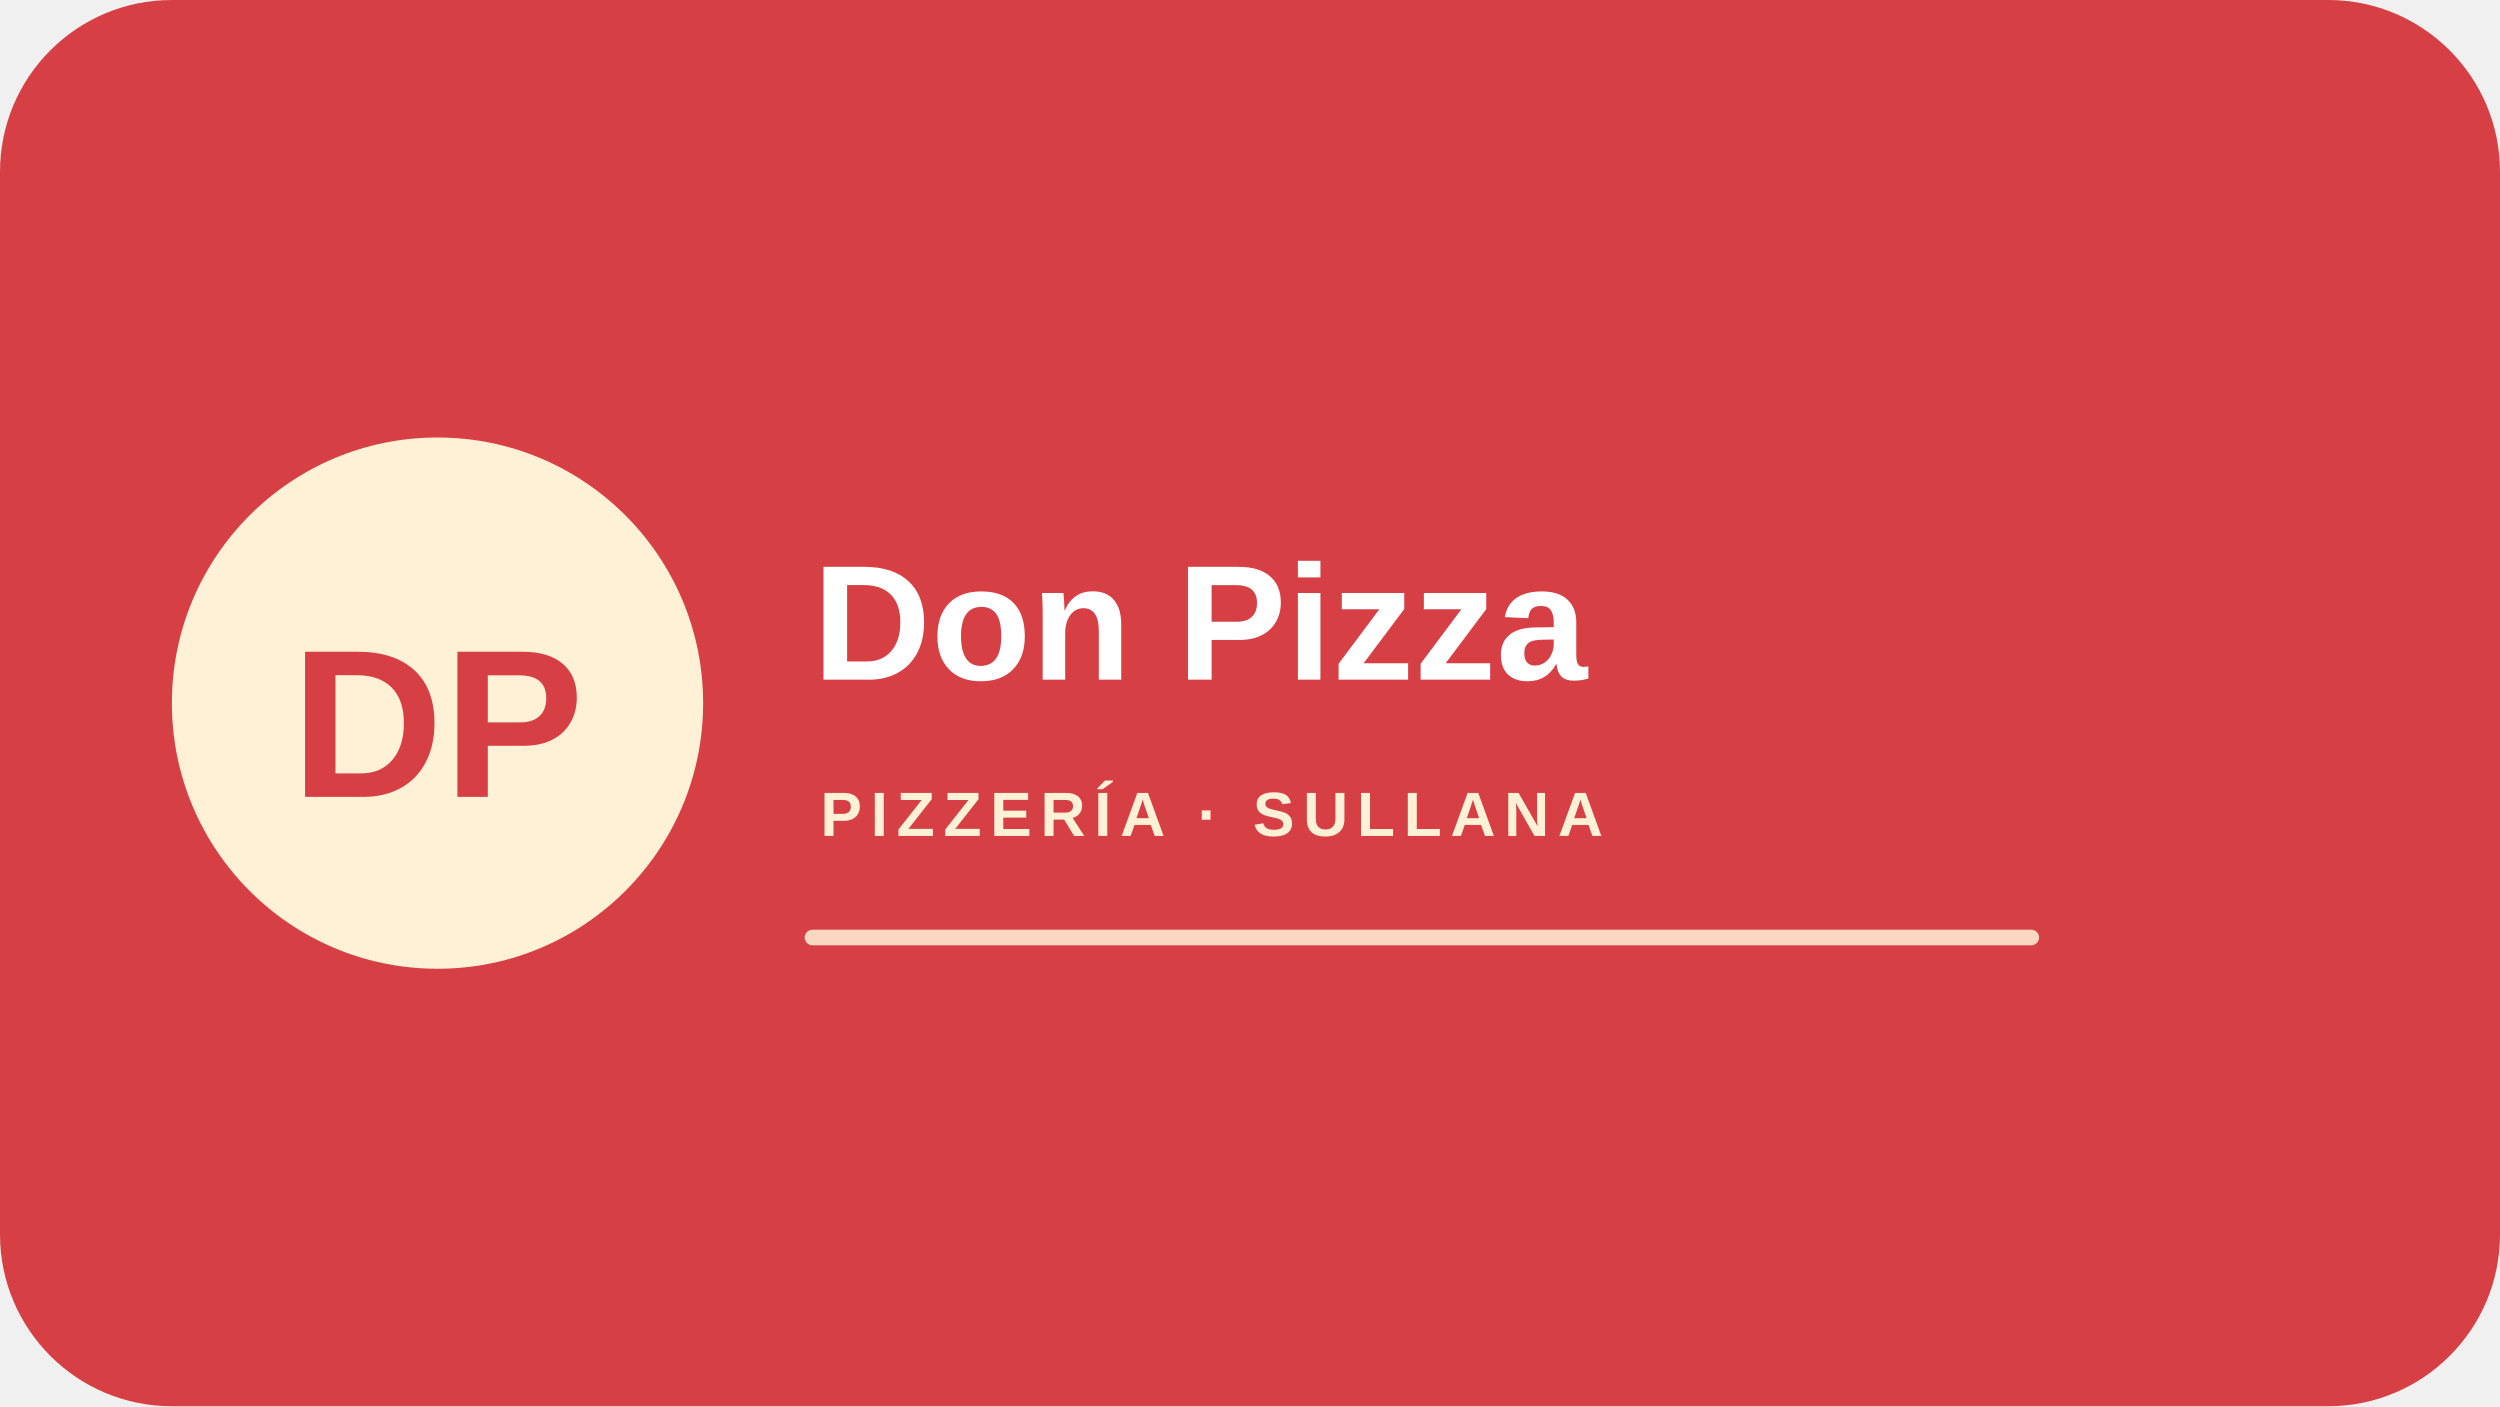
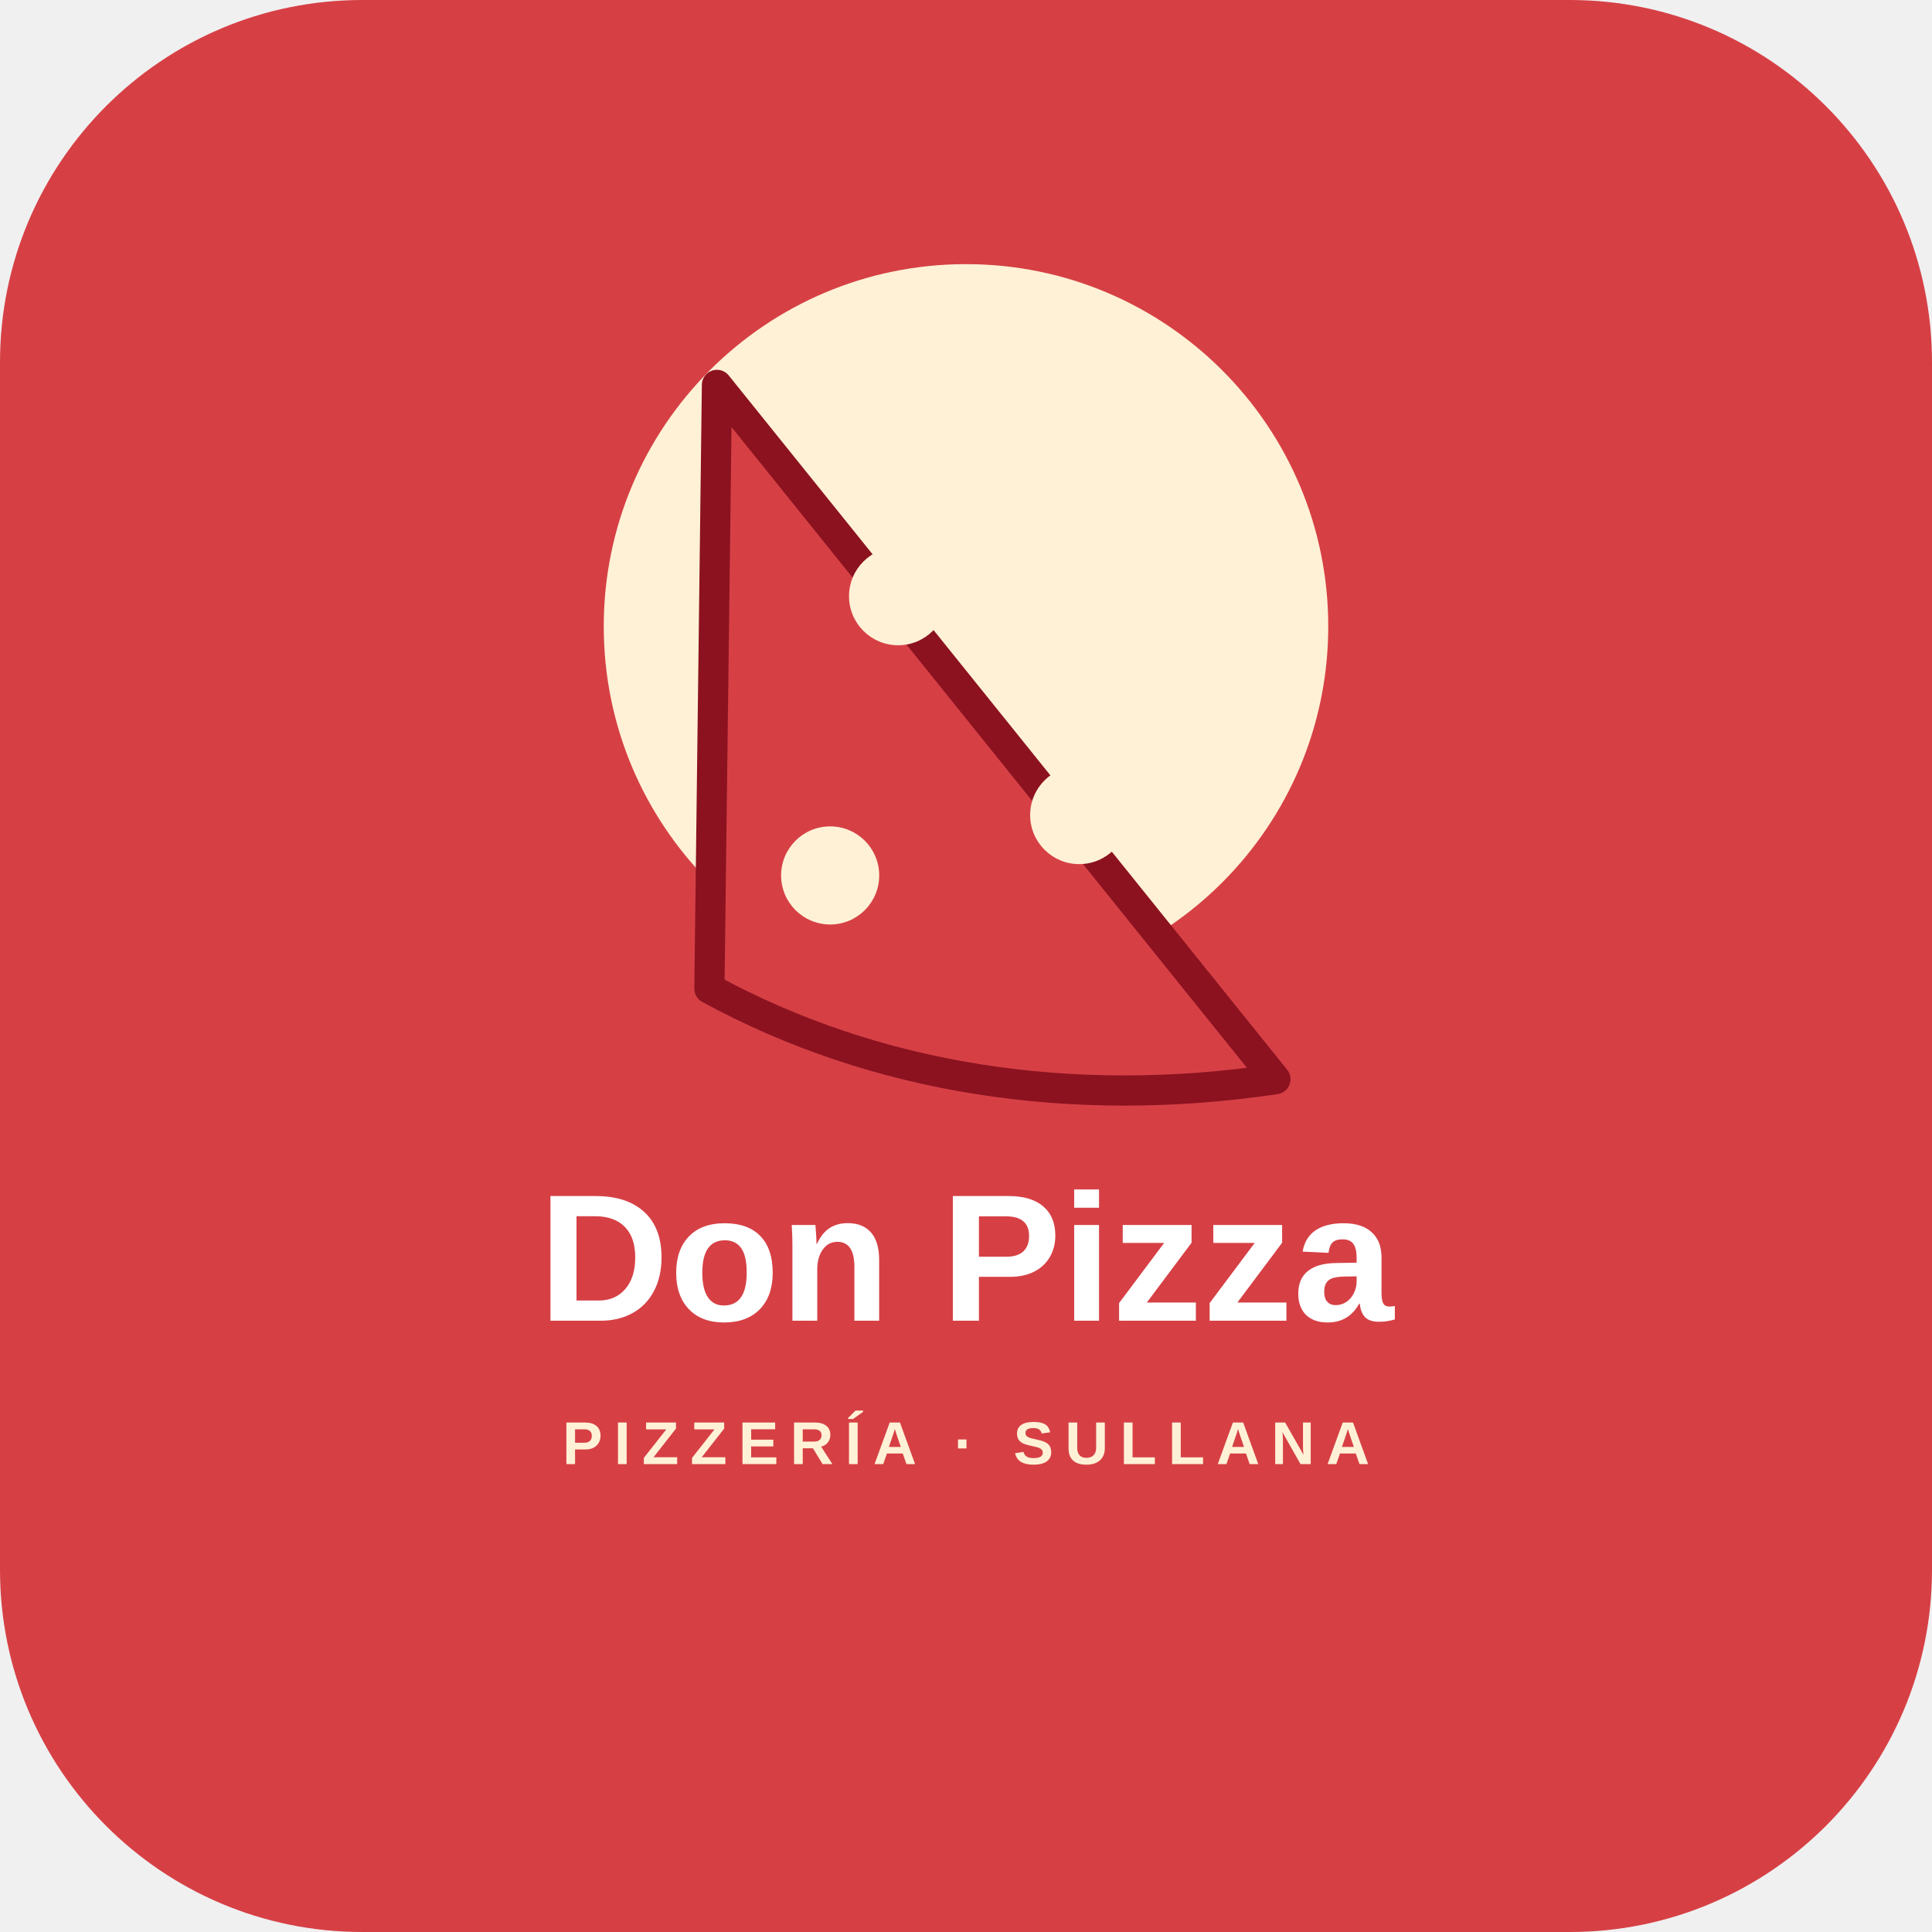
- <svg xmlns="http://www.w3.org/2000/svg" viewBox="0 0 640 360" role="img" aria-labelledby="title desc">
-   <rect width="640" height="360" rx="44" fill="#D64045" />
-   <circle cx="112" cy="180" r="68" fill="#FFF1D6" />
-   <text x="112" y="204" text-anchor="middle" font-family="Arial, Helvetica, sans-serif" font-size="54" font-weight="800" fill="#D64045">DP</text>
-   <text x="208" y="174" font-family="Arial, Helvetica, sans-serif" font-size="42" font-weight="800" fill="#FFFFFF">Don Pizza</text>
-   <text x="210" y="214" font-family="Arial, Helvetica, sans-serif" font-size="16" font-weight="700" letter-spacing="2.2" fill="#FFF1D6">PIZZERÍA · SULLANA</text>
-   <path d="M208 240h312" stroke="#FFF1D6" stroke-width="4" stroke-linecap="round" opacity=".85" />
+ <svg xmlns="http://www.w3.org/2000/svg" viewBox="0 0 512 512" role="img" aria-labelledby="title desc">
+   <rect width="512" height="512" rx="96" fill="#D64045" />
+   <circle cx="256" cy="166" r="96" fill="#FFF1D6" />
+   <path d="M190 102 338 286c-54 8-106 0-150-24l2-160Z" fill="#D64045" stroke="#8C1220" stroke-width="8" stroke-linejoin="round" />
+   <circle cx="238" cy="158" r="13" fill="#FFF1D6" />
+   <circle cx="286" cy="216" r="13" fill="#FFF1D6" />
+   <circle cx="220" cy="232" r="13" fill="#FFF1D6" />
+   <text x="256" y="350" text-anchor="middle" font-family="Arial, Helvetica, sans-serif" font-size="48" font-weight="800" fill="#fff">Don Pizza</text>
+   <text x="256" y="388" text-anchor="middle" font-family="Arial, Helvetica, sans-serif" font-size="16" font-weight="700" letter-spacing="3" fill="#FFF1D6">PIZZERÍA · SULLANA</text>
</svg>
